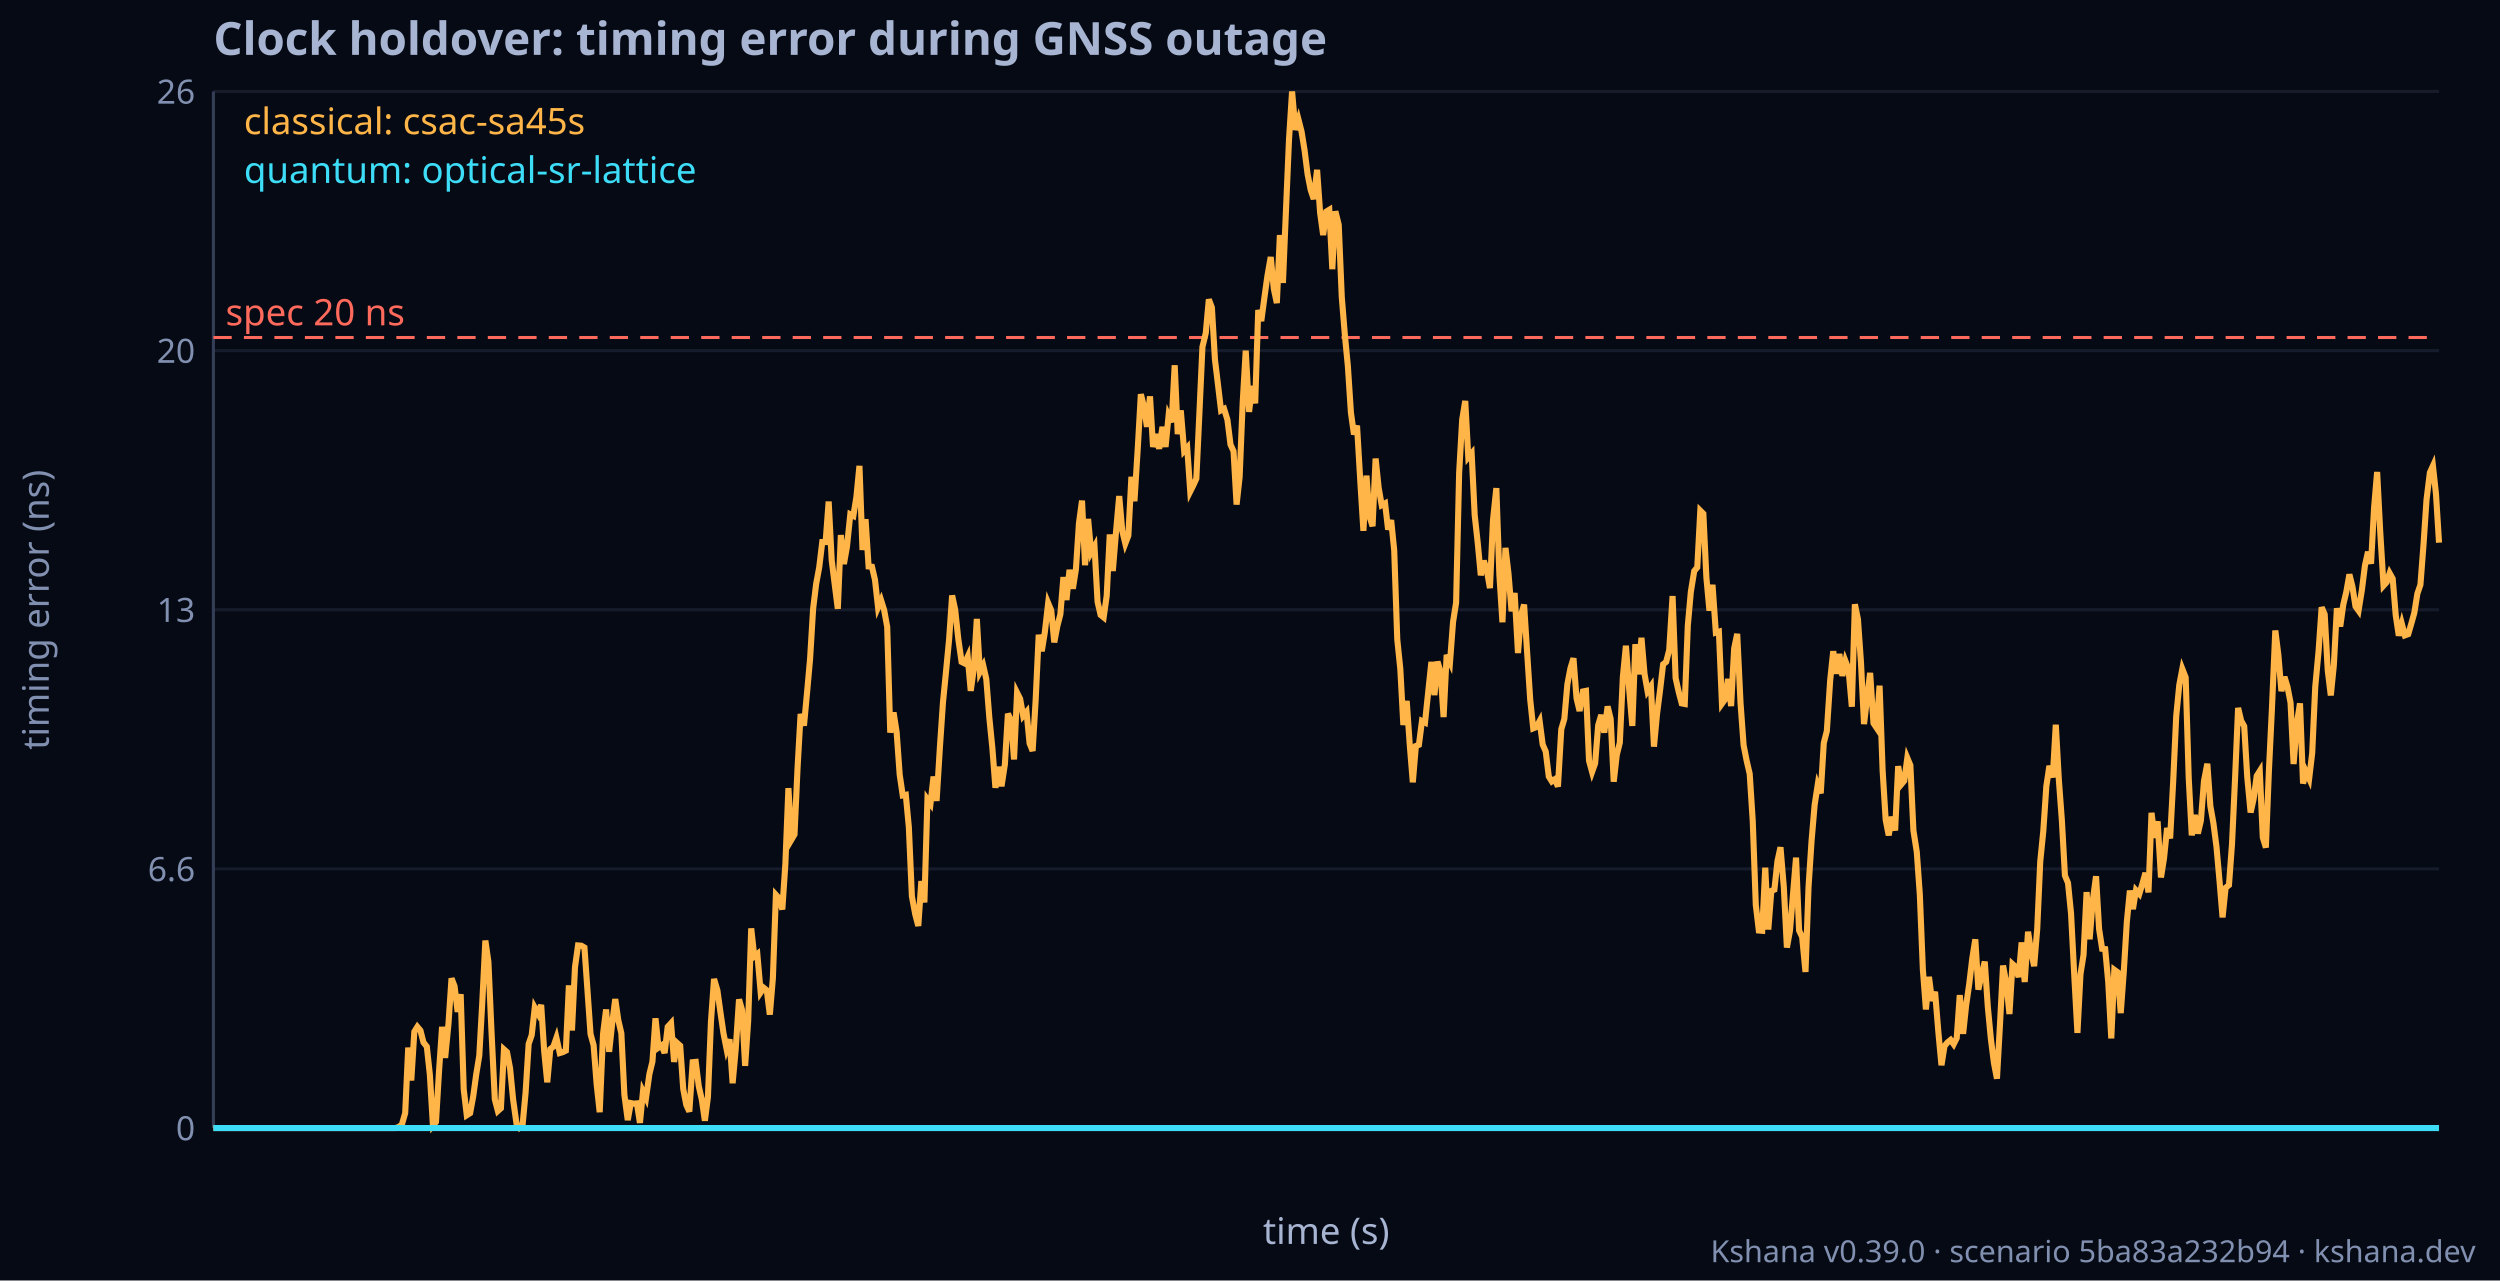
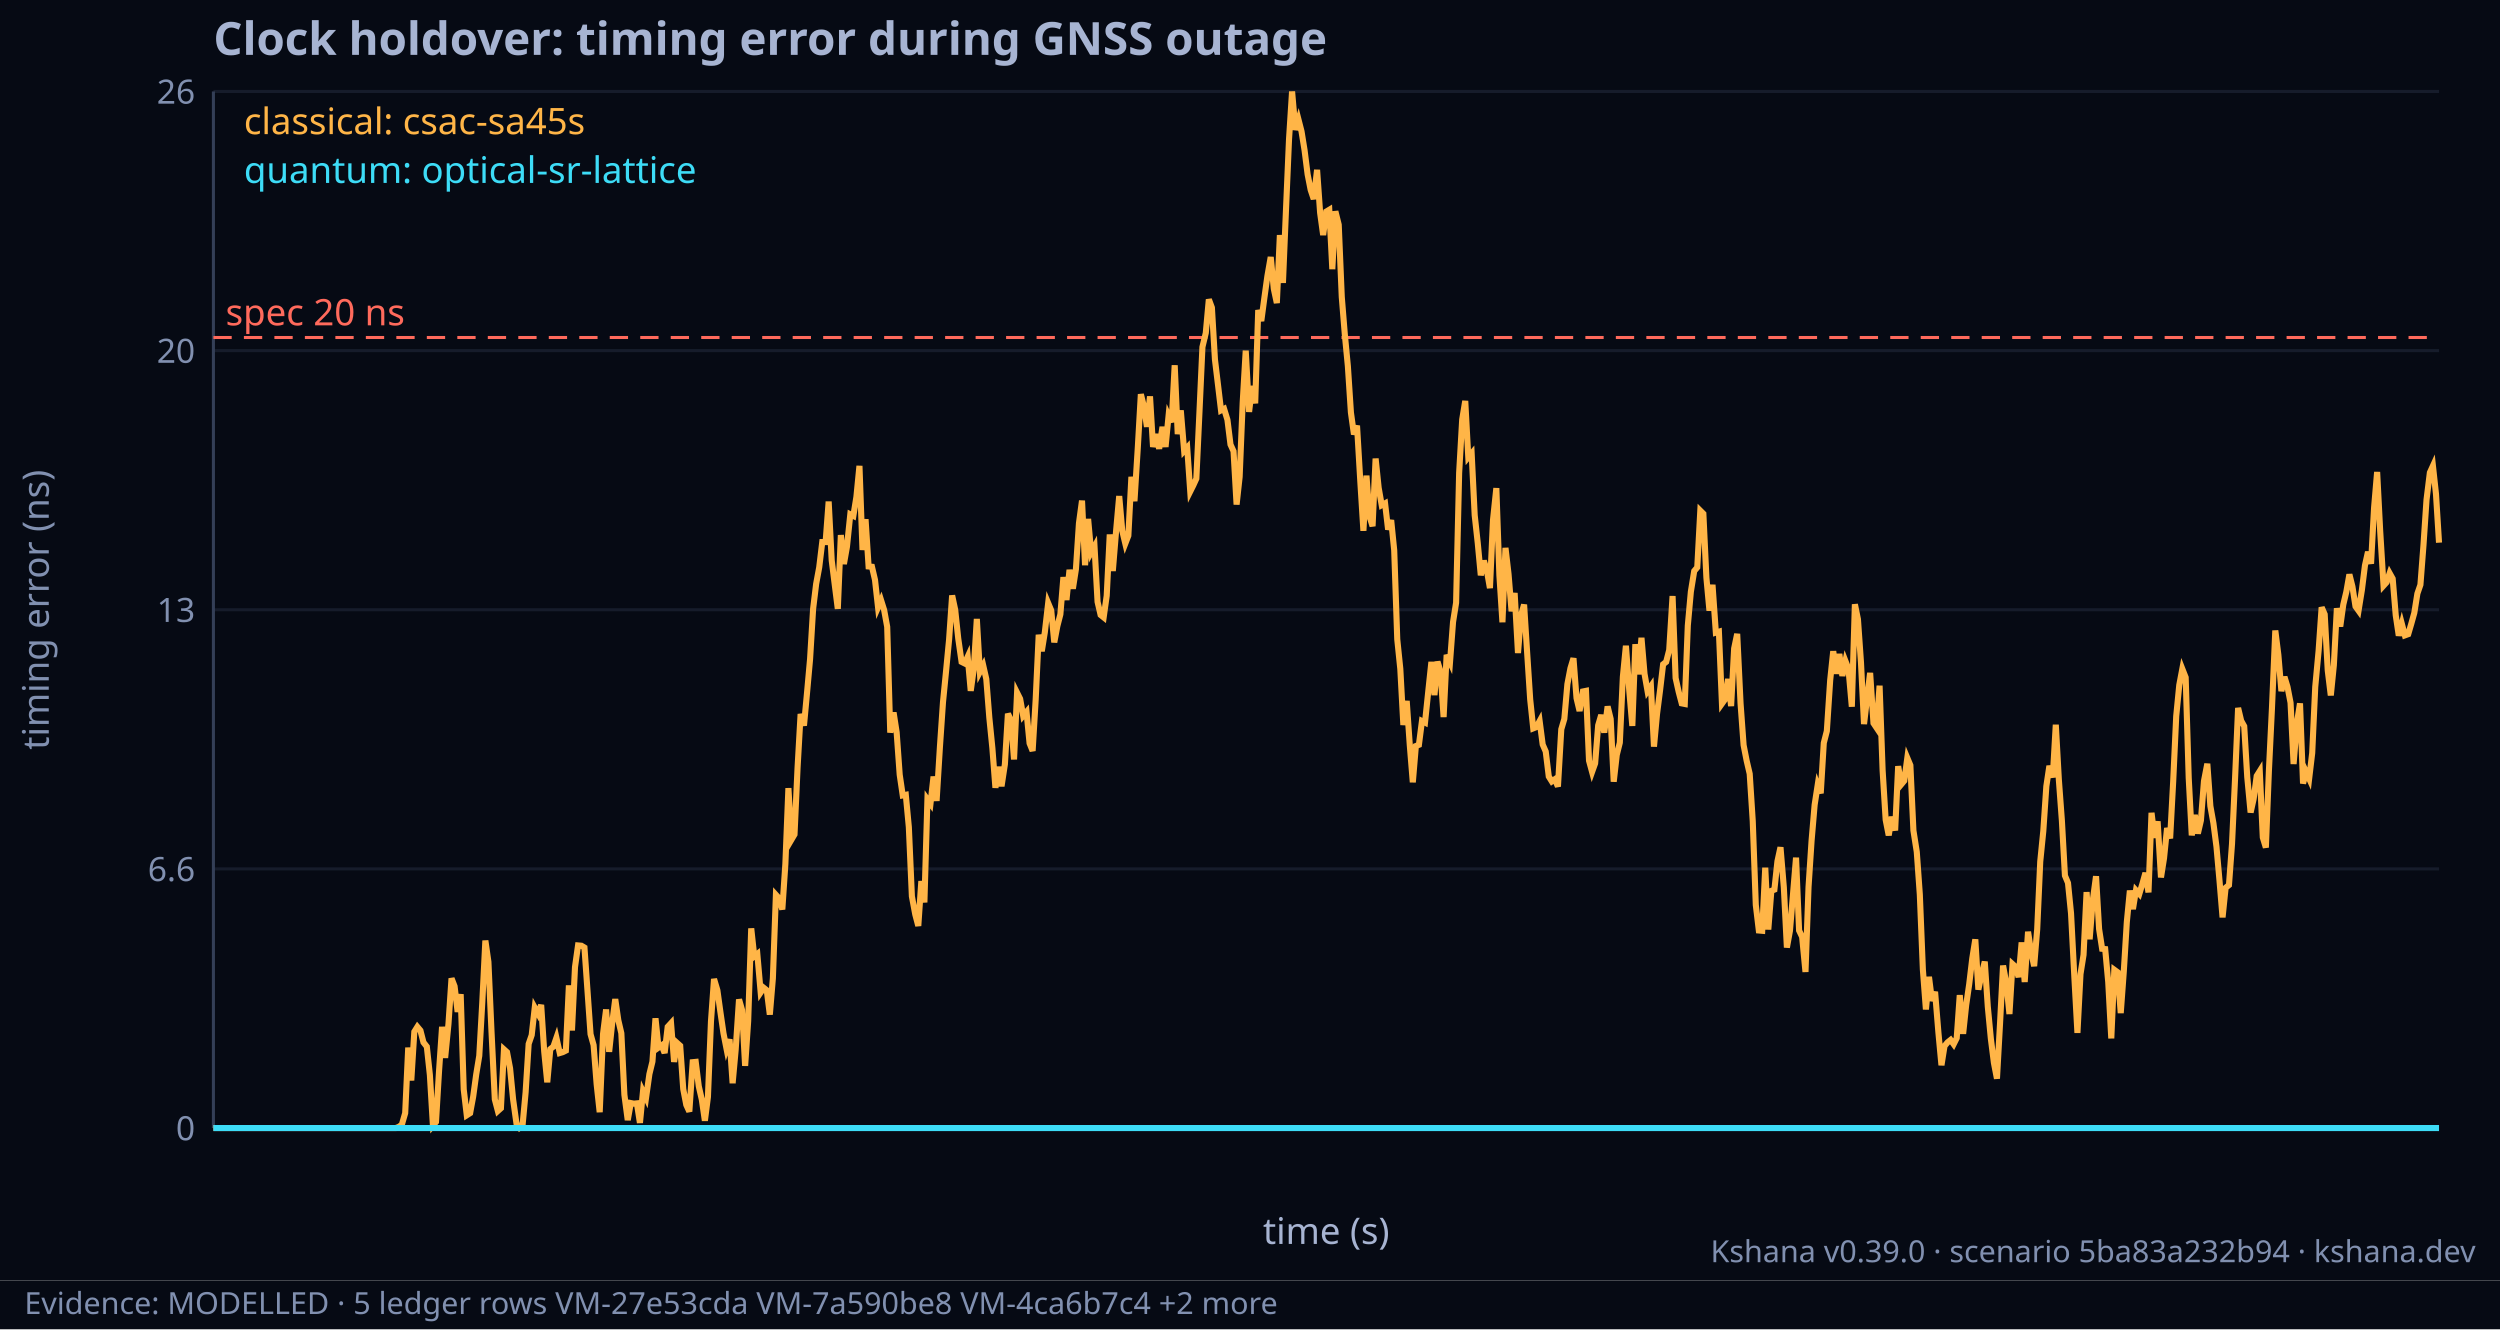
- <svg xmlns="http://www.w3.org/2000/svg" width="820" height="420" font-family="Geist, ui-sans-serif, system-ui, sans-serif" font-size="12" fill="#A7B4D2">
+ <svg xmlns="http://www.w3.org/2000/svg" width="820" height="436" font-family="Geist, ui-sans-serif, system-ui, sans-serif" font-size="12" fill="#A7B4D2">
  <rect width="820" height="420" fill="#060A14" />
  <text x="70" y="18" font-size="15" font-weight="bold">Clock holdover: timing error during GNSS outage</text>
  <line x1="70" y1="370.0" x2="800" y2="370.0" stroke="#161C2B" />
  <text x="64" y="374.0" text-anchor="end" fill="#8190B0" font-size="11">0</text>
  <line x1="70" y1="285.0" x2="800" y2="285.0" stroke="#161C2B" />
  <text x="64" y="289.0" text-anchor="end" fill="#8190B0" font-size="11">6.6</text>
  <line x1="70" y1="200.0" x2="800" y2="200.0" stroke="#161C2B" />
  <text x="64" y="204.0" text-anchor="end" fill="#8190B0" font-size="11">13</text>
  <line x1="70" y1="115.0" x2="800" y2="115.0" stroke="#161C2B" />
  <text x="64" y="119.0" text-anchor="end" fill="#8190B0" font-size="11">20</text>
  <line x1="70" y1="30.0" x2="800" y2="30.0" stroke="#161C2B" />
  <text x="64" y="34.0" text-anchor="end" fill="#8190B0" font-size="11">26</text>
  <text x="16" y="200.0" text-anchor="middle" fill="#8190B0" font-size="12" transform="rotate(-90 16 200.0)">timing error (ns)</text>
  <line x1="70" y1="30" x2="70" y2="370" stroke="#343F57" />
  <line x1="70" y1="370" x2="800" y2="370" stroke="#343F57" />
  <line x1="70" y1="110.7" x2="800" y2="110.7" stroke="#FF6A5C" stroke-dasharray="6 4" />
  <text x="74" y="106.7" fill="#FF6A5C">spec 20 ns</text>
  <polyline fill="none" stroke="#FFB547" stroke-width="2" points="70.0,370.0 71.0,370.0 72.0,370.0 73.0,370.0 74.1,370.0 75.1,370.0 76.1,370.0 77.1,370.0 78.1,370.0 79.1,370.0 80.1,370.0 81.2,370.0 82.2,370.0 83.2,370.0 84.2,370.0 85.2,370.0 86.2,370.0 87.2,370.0 88.2,370.0 89.3,370.0 90.3,370.0 91.3,370.0 92.3,370.0 93.3,370.0 94.3,370.0 95.3,370.0 96.4,370.0 97.4,370.0 98.4,370.0 99.4,370.0 100.4,370.0 101.4,370.0 102.4,370.0 103.5,370.0 104.5,370.0 105.5,370.0 106.5,370.0 107.5,370.0 108.5,370.0 109.5,370.0 110.6,370.0 111.6,370.0 112.6,370.0 113.6,370.0 114.6,370.0 115.6,370.0 116.6,370.0 117.7,370.0 118.7,370.0 119.7,370.0 120.7,370.0 121.7,370.0 122.7,370.0 123.7,370.0 124.8,370.0 125.8,370.0 126.8,370.0 127.8,370.0 128.8,370.0 129.8,370.0 130.8,369.6 131.8,368.9 132.9,365.1 133.9,343.6 134.9,354.4 135.9,338.4 136.9,336.8 137.9,338.0 138.9,341.9 140.0,343.3 141.0,352.6 142.0,369.2 143.0,368.0 144.0,351.4 145.0,336.8 146.0,347.0 147.1,335.8 148.1,320.9 149.1,323.5 150.1,331.9 151.1,326.1 152.1,357.3 153.1,365.8 154.2,365.1 155.2,359.7 156.2,352.4 157.2,346.3 158.2,328.6 159.2,308.5 160.2,315.5 161.2,338.1 162.3,360.6 163.3,364.4 164.3,363.5 165.3,344.2 166.3,345.1 167.3,350.4 168.3,360.6 169.4,368.5 170.4,369.9 171.4,369.1 172.4,358.3 173.4,342.4 174.4,339.5 175.4,330.5 176.5,332.5 177.5,329.6 178.5,344.9 179.5,355.0 180.5,344.1 181.5,343.3 182.5,340.4 183.6,345.4 184.6,345.1 185.6,344.6 186.6,323.2 187.6,338.0 188.6,317.2 189.6,310.1 190.7,310.2 191.7,310.8 192.7,325.0 193.7,339.2 194.7,342.8 195.7,355.6 196.7,364.8 197.8,339.1 198.8,331.1 199.8,345.0 200.8,335.6 201.8,327.7 202.8,334.6 203.8,338.9 204.8,359.1 205.9,367.4 206.9,361.8 207.9,362.0 208.9,361.9 209.9,368.3 210.9,358.0 211.9,360.1 213.0,352.3 214.0,348.2 215.0,334.0 216.0,343.6 217.0,342.9 218.0,345.4 219.0,336.8 220.1,335.6 221.1,348.3 222.1,342.1 223.1,343.0 224.1,357.2 225.1,362.4 226.1,364.6 227.2,348.4 228.2,348.3 229.2,356.3 230.2,360.7 231.2,367.6 232.2,359.8 233.2,335.0 234.2,321.1 235.3,324.8 236.3,332.0 237.3,338.9 238.3,344.0 239.3,340.9 240.3,355.3 241.3,344.3 242.4,327.8 243.4,331.3 244.4,349.6 245.4,334.9 246.4,304.5 247.4,313.7 248.4,312.9 249.5,325.5 250.5,324.0 251.5,324.8 252.5,332.8 253.5,320.9 254.5,293.5 255.5,294.6 256.6,298.3 257.6,283.4 258.6,258.5 259.6,275.4 260.6,273.7 261.6,251.8 262.6,234.2 263.7,238.0 264.7,227.3 265.7,216.2 266.7,199.7 267.7,191.5 268.7,186.1 269.7,177.8 270.8,177.8 271.8,164.5 272.8,183.8 273.8,191.8 274.8,199.7 275.8,175.5 276.8,185.0 277.8,179.3 278.9,168.7 279.9,169.2 280.9,163.0 281.9,152.8 282.9,180.4 283.9,170.3 284.9,185.8 286.0,185.9 287.0,190.2 288.0,199.2 289.0,196.9 290.0,200.1 291.0,205.6 292.0,240.3 293.1,233.7 294.1,240.2 295.1,254.1 296.1,260.9 297.1,260.7 298.1,271.3 299.1,294.0 300.2,299.9 301.2,303.7 302.2,289.0 303.2,296.0 304.2,262.2 305.2,263.6 306.2,254.7 307.2,262.7 308.3,244.9 309.3,230.3 310.3,220.2 311.3,209.8 312.3,195.3 313.3,200.0 314.3,209.4 315.4,217.1 316.4,217.6 317.4,215.4 318.4,226.6 319.4,219.4 320.4,203.0 321.4,220.4 322.5,218.3 323.5,222.7 324.5,235.4 325.5,245.4 326.5,258.4 327.5,251.5 328.5,257.9 329.6,250.7 330.6,234.1 331.6,236.2 332.6,249.1 333.6,227.2 334.6,229.2 335.6,234.8 336.7,233.5 337.7,243.8 338.7,246.3 339.7,229.5 340.7,208.2 341.7,213.6 342.7,207.4 343.8,197.8 344.8,200.2 345.8,210.7 346.8,205.4 347.8,201.5 348.8,189.3 349.8,196.8 350.8,186.9 351.9,193.1 352.9,186.7 353.9,171.6 354.9,164.2 355.9,185.4 356.9,170.2 357.9,181.2 359.0,179.2 360.0,197.4 361.0,201.7 362.0,202.5 363.0,195.4 364.0,175.3 365.0,187.3 366.1,173.9 367.1,162.7 368.1,174.1 369.1,178.3 370.1,175.7 371.1,156.4 372.1,164.4 373.2,146.8 374.2,129.3 375.2,133.3 376.2,140.0 377.2,130.0 378.2,146.6 379.2,142.4 380.2,147.2 381.3,140.0 382.3,146.6 383.3,136.3 384.3,138.5 385.3,119.8 386.3,142.4 387.3,134.6 388.4,147.9 389.4,146.8 390.4,161.2 391.4,159.2 392.4,157.0 393.4,135.6 394.4,113.8 395.5,109.2 396.5,98.2 397.5,100.9 398.5,117.9 399.5,126.2 400.5,134.6 401.5,134.1 402.6,137.7 403.6,145.8 404.6,148.0 405.6,165.5 406.6,156.4 407.6,132.1 408.6,115.0 409.7,135.1 410.7,126.6 411.7,132.3 412.7,101.7 413.7,105.3 414.7,97.8 415.7,90.6 416.8,84.3 417.8,94.7 418.8,99.4 419.8,77.1 420.8,92.8 421.8,68.9 422.8,45.7 423.8,30.0 424.9,42.6 425.9,39.2 426.9,43.1 427.9,49.3 428.9,57.2 429.9,62.3 430.9,65.3 432.0,55.7 433.0,69.8 434.0,77.1 435.0,69.4 436.0,68.8 437.0,88.3 438.0,69.3 439.1,73.7 440.1,97.4 441.1,109.7 442.1,120.1 443.1,135.3 444.1,142.5 445.1,139.6 446.2,158.2 447.2,174.1 448.2,156.0 449.2,169.4 450.2,172.6 451.2,150.4 452.2,160.0 453.2,165.7 454.3,165.1 455.3,173.7 456.3,170.6 457.3,180.5 458.3,209.7 459.3,219.4 460.3,237.8 461.4,229.9 462.4,244.3 463.4,256.6 464.4,244.7 465.4,244.3 466.4,236.5 467.4,237.0 468.5,226.5 469.5,217.1 470.5,228.0 471.5,217.0 472.5,220.3 473.5,235.2 474.5,214.8 475.6,217.2 476.6,204.0 477.6,197.7 478.6,155.1 479.6,137.6 480.6,131.5 481.6,150.0 482.7,148.7 483.7,169.0 484.7,178.1 485.7,188.7 486.7,183.9 487.7,187.2 488.7,192.9 489.7,170.6 490.8,160.1 491.8,188.7 492.8,204.1 493.8,179.7 494.8,188.3 495.8,200.5 496.8,194.5 497.9,214.2 498.9,201.8 499.9,198.3 500.9,214.0 501.9,229.4 502.9,238.9 503.9,238.5 505.0,236.5 506.0,244.2 507.0,246.5 508.0,254.7 509.0,256.3 510.0,255.6 511.0,258.0 512.1,239.2 513.1,235.8 514.1,224.4 515.1,219.2 516.1,215.9 517.1,229.0 518.1,233.2 519.2,226.8 520.2,226.6 521.2,249.5 522.2,253.2 523.2,250.4 524.2,237.9 525.2,234.5 526.2,240.3 527.3,231.7 528.3,235.8 529.3,256.4 530.3,247.6 531.3,243.6 532.3,222.0 533.3,211.8 534.4,226.5 535.4,238.1 536.4,211.3 537.4,221.2 538.4,209.2 539.4,221.0 540.4,226.7 541.5,225.1 542.5,244.9 543.5,234.2 544.5,226.4 545.5,217.9 546.5,217.1 547.5,213.2 548.6,195.5 549.6,222.4 550.6,226.9 551.6,230.7 552.6,230.9 553.6,205.2 554.6,194.1 555.7,187.3 556.7,186.1 557.7,167.5 558.7,168.5 559.7,189.5 560.7,200.3 561.7,191.8 562.8,207.5 563.8,207.2 564.8,230.8 565.8,229.4 566.8,222.7 567.8,231.6 568.8,212.7 569.8,207.9 570.9,230.7 571.9,244.4 572.9,249.5 573.9,253.8 574.9,269.3 575.9,296.8 576.9,305.2 578.0,305.3 579.0,284.6 580.0,304.9 581.0,292.2 582.0,291.8 583.0,282.5 584.0,277.9 585.1,291.1 586.1,310.8 587.1,305.3 588.1,293.4 589.1,281.3 590.1,305.2 591.1,307.3 592.2,318.8 593.2,290.9 594.2,275.7 595.2,264.0 596.2,257.5 597.2,260.2 598.2,243.7 599.2,239.8 600.3,223.1 601.3,213.6 602.3,221.0 603.3,214.5 604.3,221.7 605.3,216.8 606.3,219.4 607.4,231.8 608.4,198.2 609.4,203.1 610.4,217.3 611.4,237.5 612.4,228.9 613.4,220.7 614.5,237.2 615.5,238.7 616.5,224.9 617.5,252.7 618.5,268.9 619.5,274.0 620.5,267.9 621.6,272.4 622.6,251.3 623.6,257.3 624.6,256.1 625.6,248.6 626.6,251.0 627.6,272.4 628.7,279.4 629.7,293.4 630.7,318.0 631.7,331.1 632.7,320.4 633.7,328.3 634.7,325.3 635.8,338.7 636.8,349.4 637.8,343.1 638.8,341.9 639.8,341.1 640.8,342.5 641.8,340.5 642.8,326.4 643.9,339.1 644.9,329.7 645.9,322.8 646.9,314.4 647.9,308.1 648.9,324.6 649.9,319.9 651.0,315.4 652.0,330.2 653.0,340.7 654.0,348.6 655.0,353.8 656.0,335.9 657.0,316.7 658.1,322.7 659.1,332.6 660.1,316.2 661.1,317.1 662.1,320.5 663.1,309.1 664.1,322.1 665.2,305.6 666.2,312.2 667.2,316.9 668.2,304.8 669.2,282.6 670.2,272.6 671.2,257.9 672.2,251.2 673.3,255.0 674.3,237.7 675.3,255.7 676.3,269.2 677.3,287.2 678.3,289.6 679.3,299.6 680.4,320.7 681.4,338.8 682.4,319.5 683.4,313.2 684.4,292.6 685.4,308.1 686.4,295.6 687.5,287.4 688.5,304.7 689.5,311.2 690.5,311.3 691.5,322.1 692.5,340.6 693.5,318.1 694.6,318.9 695.6,332.3 696.6,318.7 697.6,302.4 698.6,292.1 699.6,298.2 700.6,292.0 701.7,293.2 702.7,289.9 703.7,286.3 704.7,292.7 705.7,266.6 706.7,274.8 707.7,269.4 708.8,287.8 709.8,281.5 710.8,271.6 711.8,275.0 712.8,256.4 713.8,234.9 714.8,224.7 715.8,219.4 716.9,222.2 717.9,255.2 718.9,274.0 719.9,267.3 720.9,273.4 721.9,269.1 722.9,256.2 724.0,250.5 725.0,264.4 726.0,270.0 727.0,277.7 728.0,288.9 729.0,300.9 730.0,291.2 731.1,290.3 732.1,276.8 733.1,255.3 734.1,232.2 735.1,236.4 736.1,238.2 737.1,254.9 738.2,266.5 739.2,262.0 740.2,254.5 741.2,252.9 742.2,274.7 743.2,278.0 744.2,252.8 745.2,232.3 746.3,206.8 747.3,214.8 748.3,226.7 749.3,222.0 750.3,225.3 751.3,230.5 752.3,250.6 753.4,237.0 754.4,230.7 755.4,257.0 756.4,253.2 757.4,255.4 758.4,247.0 759.4,225.3 760.5,213.5 761.5,199.2 762.5,201.5 763.5,219.9 764.5,228.1 765.5,218.2 766.5,199.5 767.6,205.5 768.6,198.3 769.6,194.1 770.6,188.4 771.6,192.4 772.6,198.9 773.6,200.3 774.7,193.5 775.7,185.5 776.7,181.0 777.7,184.9 778.7,166.5 779.7,154.8 780.7,174.2 781.8,192.1 782.8,191.0 783.8,188.0 784.8,189.8 785.8,201.8 786.8,208.5 787.8,204.6 788.8,208.4 789.9,208.0 790.9,204.6 791.9,201.0 792.9,194.7 793.9,191.8 794.9,178.8 795.9,163.9 797.0,155.0 798.0,152.8 799.0,162.0 800.0,178.0" />
  <polyline fill="none" stroke="#3DDCF7" stroke-width="2" points="70.0,370.0 71.0,370.0 72.0,370.0 73.0,370.0 74.1,370.0 75.1,370.0 76.1,370.0 77.1,370.0 78.1,370.0 79.1,370.0 80.1,370.0 81.2,370.0 82.2,370.0 83.2,370.0 84.2,370.0 85.2,370.0 86.2,370.0 87.2,370.0 88.2,370.0 89.3,370.0 90.3,370.0 91.3,370.0 92.3,370.0 93.3,370.0 94.3,370.0 95.3,370.0 96.4,370.0 97.4,370.0 98.4,370.0 99.4,370.0 100.4,370.0 101.4,370.0 102.4,370.0 103.5,370.0 104.5,370.0 105.5,370.0 106.5,370.0 107.5,370.0 108.5,370.0 109.5,370.0 110.6,370.0 111.6,370.0 112.6,370.0 113.6,370.0 114.6,370.0 115.6,370.0 116.6,370.0 117.7,370.0 118.7,370.0 119.7,370.0 120.7,370.0 121.7,370.0 122.7,370.0 123.7,370.0 124.8,370.0 125.8,370.0 126.8,370.0 127.8,370.0 128.8,370.0 129.8,370.0 130.8,370.0 131.8,370.0 132.9,370.0 133.9,370.0 134.9,370.0 135.9,370.0 136.9,370.0 137.9,370.0 138.9,370.0 140.0,370.0 141.0,370.0 142.0,370.0 143.0,370.0 144.0,370.0 145.0,370.0 146.0,370.0 147.1,370.0 148.1,370.0 149.1,370.0 150.1,370.0 151.1,370.0 152.1,370.0 153.1,370.0 154.2,370.0 155.2,370.0 156.2,370.0 157.2,370.0 158.2,370.0 159.2,370.0 160.2,370.0 161.2,370.0 162.3,370.0 163.3,370.0 164.3,370.0 165.3,370.0 166.3,370.0 167.3,370.0 168.3,370.0 169.4,370.0 170.4,370.0 171.4,370.0 172.4,370.0 173.4,370.0 174.4,370.0 175.4,370.0 176.5,370.0 177.5,370.0 178.5,370.0 179.5,370.0 180.5,370.0 181.5,370.0 182.5,370.0 183.6,370.0 184.6,370.0 185.6,370.0 186.6,370.0 187.6,370.0 188.6,370.0 189.6,370.0 190.7,370.0 191.7,370.0 192.7,370.0 193.7,370.0 194.7,370.0 195.7,370.0 196.7,370.0 197.8,370.0 198.8,370.0 199.8,370.0 200.8,370.0 201.8,370.0 202.8,370.0 203.8,370.0 204.8,370.0 205.9,370.0 206.9,370.0 207.9,370.0 208.9,370.0 209.9,370.0 210.9,370.0 211.9,370.0 213.0,370.0 214.0,370.0 215.0,370.0 216.0,370.0 217.0,370.0 218.0,370.0 219.0,370.0 220.1,370.0 221.1,370.0 222.1,370.0 223.1,370.0 224.1,370.0 225.1,370.0 226.1,370.0 227.2,370.0 228.2,370.0 229.2,370.0 230.2,370.0 231.2,370.0 232.2,370.0 233.2,370.0 234.2,370.0 235.3,370.0 236.3,370.0 237.3,370.0 238.3,370.0 239.3,370.0 240.3,370.0 241.3,370.0 242.4,370.0 243.4,370.0 244.4,370.0 245.4,370.0 246.4,370.0 247.4,370.0 248.4,370.0 249.5,370.0 250.5,370.0 251.5,370.0 252.5,370.0 253.5,370.0 254.5,370.0 255.5,370.0 256.6,370.0 257.6,370.0 258.6,370.0 259.6,370.0 260.6,370.0 261.6,370.0 262.6,370.0 263.7,370.0 264.7,370.0 265.7,370.0 266.7,370.0 267.7,370.0 268.7,370.0 269.7,370.0 270.8,370.0 271.8,370.0 272.8,370.0 273.8,370.0 274.8,370.0 275.8,370.0 276.8,370.0 277.8,370.0 278.9,370.0 279.9,370.0 280.9,370.0 281.9,370.0 282.9,370.0 283.9,370.0 284.9,370.0 286.0,370.0 287.0,370.0 288.0,370.0 289.0,370.0 290.0,370.0 291.0,370.0 292.0,370.0 293.1,370.0 294.1,370.0 295.1,370.0 296.1,370.0 297.1,370.0 298.1,370.0 299.1,370.0 300.2,370.0 301.2,370.0 302.2,370.0 303.2,370.0 304.2,370.0 305.2,370.0 306.2,370.0 307.2,370.0 308.3,370.0 309.3,370.0 310.3,370.0 311.3,370.0 312.3,370.0 313.3,370.0 314.3,370.0 315.4,370.0 316.4,370.0 317.4,370.0 318.4,370.0 319.4,370.0 320.4,370.0 321.4,370.0 322.5,370.0 323.5,370.0 324.5,370.0 325.5,370.0 326.5,370.0 327.5,370.0 328.5,370.0 329.6,370.0 330.6,370.0 331.6,370.0 332.6,370.0 333.6,370.0 334.6,370.0 335.6,370.0 336.7,370.0 337.7,370.0 338.7,370.0 339.7,370.0 340.7,370.0 341.7,370.0 342.7,370.0 343.8,370.0 344.8,370.0 345.8,370.0 346.8,370.0 347.8,370.0 348.8,370.0 349.8,370.0 350.8,370.0 351.9,370.0 352.9,370.0 353.9,370.0 354.9,370.0 355.9,370.0 356.9,370.0 357.9,370.0 359.0,370.0 360.0,370.0 361.0,370.0 362.0,370.0 363.0,370.0 364.0,370.0 365.0,370.0 366.1,370.0 367.1,370.0 368.1,370.0 369.1,370.0 370.1,370.0 371.1,370.0 372.1,370.0 373.2,370.0 374.2,370.0 375.2,370.0 376.2,370.0 377.2,370.0 378.2,370.0 379.2,370.0 380.2,370.0 381.3,370.0 382.3,370.0 383.3,370.0 384.3,370.0 385.3,370.0 386.3,370.0 387.3,370.0 388.4,370.0 389.4,370.0 390.4,370.0 391.4,370.0 392.4,370.0 393.4,370.0 394.4,370.0 395.5,370.0 396.5,370.0 397.5,370.0 398.5,370.0 399.5,370.0 400.5,370.0 401.5,370.0 402.6,370.0 403.6,370.0 404.6,370.0 405.6,370.0 406.6,370.0 407.6,370.0 408.6,370.0 409.7,370.0 410.7,370.0 411.7,370.0 412.7,370.0 413.7,370.0 414.7,370.0 415.7,370.0 416.8,370.0 417.8,370.0 418.8,370.0 419.8,370.0 420.8,370.0 421.8,370.0 422.8,370.0 423.8,370.0 424.9,370.0 425.9,370.0 426.9,370.0 427.9,370.0 428.9,370.0 429.9,370.0 430.9,370.0 432.0,370.0 433.0,370.0 434.0,370.0 435.0,370.0 436.0,370.0 437.0,370.0 438.0,370.0 439.1,370.0 440.1,370.0 441.1,370.0 442.1,370.0 443.1,370.0 444.1,370.0 445.1,370.0 446.2,370.0 447.2,370.0 448.2,370.0 449.2,370.0 450.2,370.0 451.2,370.0 452.2,370.0 453.2,370.0 454.3,370.0 455.3,370.0 456.3,370.0 457.3,370.0 458.3,370.0 459.3,370.0 460.3,370.0 461.4,370.0 462.4,370.0 463.4,370.0 464.4,370.0 465.4,370.0 466.4,370.0 467.4,370.0 468.5,370.0 469.5,370.0 470.5,370.0 471.5,370.0 472.5,370.0 473.5,370.0 474.5,370.0 475.6,370.0 476.6,370.0 477.6,370.0 478.6,370.0 479.6,370.0 480.6,370.0 481.6,370.0 482.7,370.0 483.7,370.0 484.7,370.0 485.7,370.0 486.7,370.0 487.7,370.0 488.7,370.0 489.7,370.0 490.8,370.0 491.8,370.0 492.8,370.0 493.8,370.0 494.8,370.0 495.8,370.0 496.8,370.0 497.9,370.0 498.9,370.0 499.9,370.0 500.9,370.0 501.9,370.0 502.9,370.0 503.9,370.0 505.0,370.0 506.0,370.0 507.0,370.0 508.0,370.0 509.0,370.0 510.0,370.0 511.0,370.0 512.1,370.0 513.1,370.0 514.1,370.0 515.1,370.0 516.1,370.0 517.1,370.0 518.1,370.0 519.2,370.0 520.2,370.0 521.2,370.0 522.2,370.0 523.2,370.0 524.2,370.0 525.2,370.0 526.2,370.0 527.3,370.0 528.3,370.0 529.3,370.0 530.3,370.0 531.3,370.0 532.3,370.0 533.3,370.0 534.4,370.0 535.4,370.0 536.4,370.0 537.4,370.0 538.4,370.0 539.4,370.0 540.4,370.0 541.5,370.0 542.5,370.0 543.5,370.0 544.5,370.0 545.5,370.0 546.5,370.0 547.5,370.0 548.6,370.0 549.6,370.0 550.6,370.0 551.6,370.0 552.6,370.0 553.6,370.0 554.6,370.0 555.7,370.0 556.7,370.0 557.7,370.0 558.7,370.0 559.7,370.0 560.7,370.0 561.7,370.0 562.8,370.0 563.8,370.0 564.8,370.0 565.8,370.0 566.8,370.0 567.8,370.0 568.8,370.0 569.8,370.0 570.9,370.0 571.9,370.0 572.9,370.0 573.9,370.0 574.9,370.0 575.9,370.0 576.9,370.0 578.0,370.0 579.0,370.0 580.0,370.0 581.0,370.0 582.0,370.0 583.0,370.0 584.0,370.0 585.1,370.0 586.1,370.0 587.1,370.0 588.1,370.0 589.1,370.0 590.1,370.0 591.1,370.0 592.2,370.0 593.2,370.0 594.2,370.0 595.2,370.0 596.2,370.0 597.2,370.0 598.2,370.0 599.2,370.0 600.3,370.0 601.3,370.0 602.3,370.0 603.3,370.0 604.3,370.0 605.3,370.0 606.3,370.0 607.4,370.0 608.4,370.0 609.4,370.0 610.4,370.0 611.4,370.0 612.4,370.0 613.4,370.0 614.5,370.0 615.5,370.0 616.5,370.0 617.5,370.0 618.5,370.0 619.5,370.0 620.5,370.0 621.6,370.0 622.6,370.0 623.6,370.0 624.6,370.0 625.6,370.0 626.6,370.0 627.6,370.0 628.7,370.0 629.7,370.0 630.7,370.0 631.7,370.0 632.7,370.0 633.7,370.0 634.7,370.0 635.8,370.0 636.8,370.0 637.8,370.0 638.8,370.0 639.8,370.0 640.8,370.0 641.8,370.0 642.8,370.0 643.9,370.0 644.9,370.0 645.9,370.0 646.9,370.0 647.9,370.0 648.9,370.0 649.9,370.0 651.0,370.0 652.0,370.0 653.0,370.0 654.0,370.0 655.0,370.0 656.0,370.0 657.0,370.0 658.1,370.0 659.1,370.0 660.1,370.0 661.1,370.0 662.1,370.0 663.1,370.0 664.1,370.0 665.2,370.0 666.2,370.0 667.2,370.0 668.2,370.0 669.2,370.0 670.2,370.0 671.2,370.0 672.2,370.0 673.3,370.0 674.3,370.0 675.3,370.0 676.3,370.0 677.3,370.0 678.3,370.0 679.3,370.0 680.4,370.0 681.4,370.0 682.4,370.0 683.4,370.0 684.4,370.0 685.4,370.0 686.4,370.0 687.5,370.0 688.5,370.0 689.5,370.0 690.5,370.0 691.5,370.0 692.5,370.0 693.5,370.0 694.6,370.0 695.6,370.0 696.6,370.0 697.6,370.0 698.6,370.0 699.6,370.0 700.6,370.0 701.7,370.0 702.7,370.0 703.7,370.0 704.7,370.0 705.7,370.0 706.7,370.0 707.7,370.0 708.8,370.0 709.8,370.0 710.8,370.0 711.8,370.0 712.8,370.0 713.8,370.0 714.8,370.0 715.8,370.0 716.9,370.0 717.9,370.0 718.9,370.0 719.9,370.0 720.9,370.0 721.9,370.0 722.9,370.0 724.0,370.0 725.0,370.0 726.0,370.0 727.0,370.0 728.0,370.0 729.0,370.0 730.0,370.0 731.1,370.0 732.1,370.0 733.1,370.0 734.1,370.0 735.1,370.0 736.1,370.0 737.1,370.0 738.2,370.0 739.2,370.0 740.2,370.0 741.2,370.0 742.2,370.0 743.2,370.0 744.2,370.0 745.2,370.0 746.3,370.0 747.3,370.0 748.3,370.0 749.3,370.0 750.3,370.0 751.3,370.0 752.3,370.0 753.4,370.0 754.4,370.0 755.4,370.0 756.4,370.0 757.4,370.0 758.4,370.0 759.4,370.0 760.5,370.0 761.5,370.0 762.5,370.0 763.5,370.0 764.5,370.0 765.5,370.0 766.5,370.0 767.6,370.0 768.6,370.0 769.6,370.0 770.6,370.0 771.6,370.0 772.6,370.0 773.6,370.0 774.7,370.0 775.7,370.0 776.7,370.0 777.7,370.0 778.7,370.0 779.7,370.0 780.7,370.0 781.8,370.0 782.8,370.0 783.8,370.0 784.8,370.0 785.8,370.0 786.8,370.0 787.8,370.0 788.8,370.0 789.9,370.0 790.9,370.0 791.9,370.0 792.9,370.0 793.9,370.0 794.9,370.0 795.9,370.0 797.0,370.0 798.0,370.0 799.0,370.0 800.0,370.0" />
  <text x="435" y="408" text-anchor="middle">time (s)</text>
  <text x="80" y="44" fill="#FFB547">classical: csac-sa45s</text>
  <text x="80" y="60" fill="#3DDCF7">quantum: optical-sr-lattice</text>
  <text x="812" y="414" text-anchor="end" fill="#8190B0" font-size="10" font-family="Geist, ui-sans-serif, system-ui, sans-serif">Kshana v0.39.0 · scenario 5ba83a232b94 · kshana.dev</text>
+   <rect x="0" y="420" width="820" height="16" fill="#060A14" />
+   <text x="8" y="431" fill="#8190B0" font-size="10" font-family="Geist, ui-sans-serif, system-ui, sans-serif">Evidence: MODELLED · 5 ledger rows VM-27e53cda VM-7a590be8 VM-4ca6b7c4 +2 more</text>
</svg>
